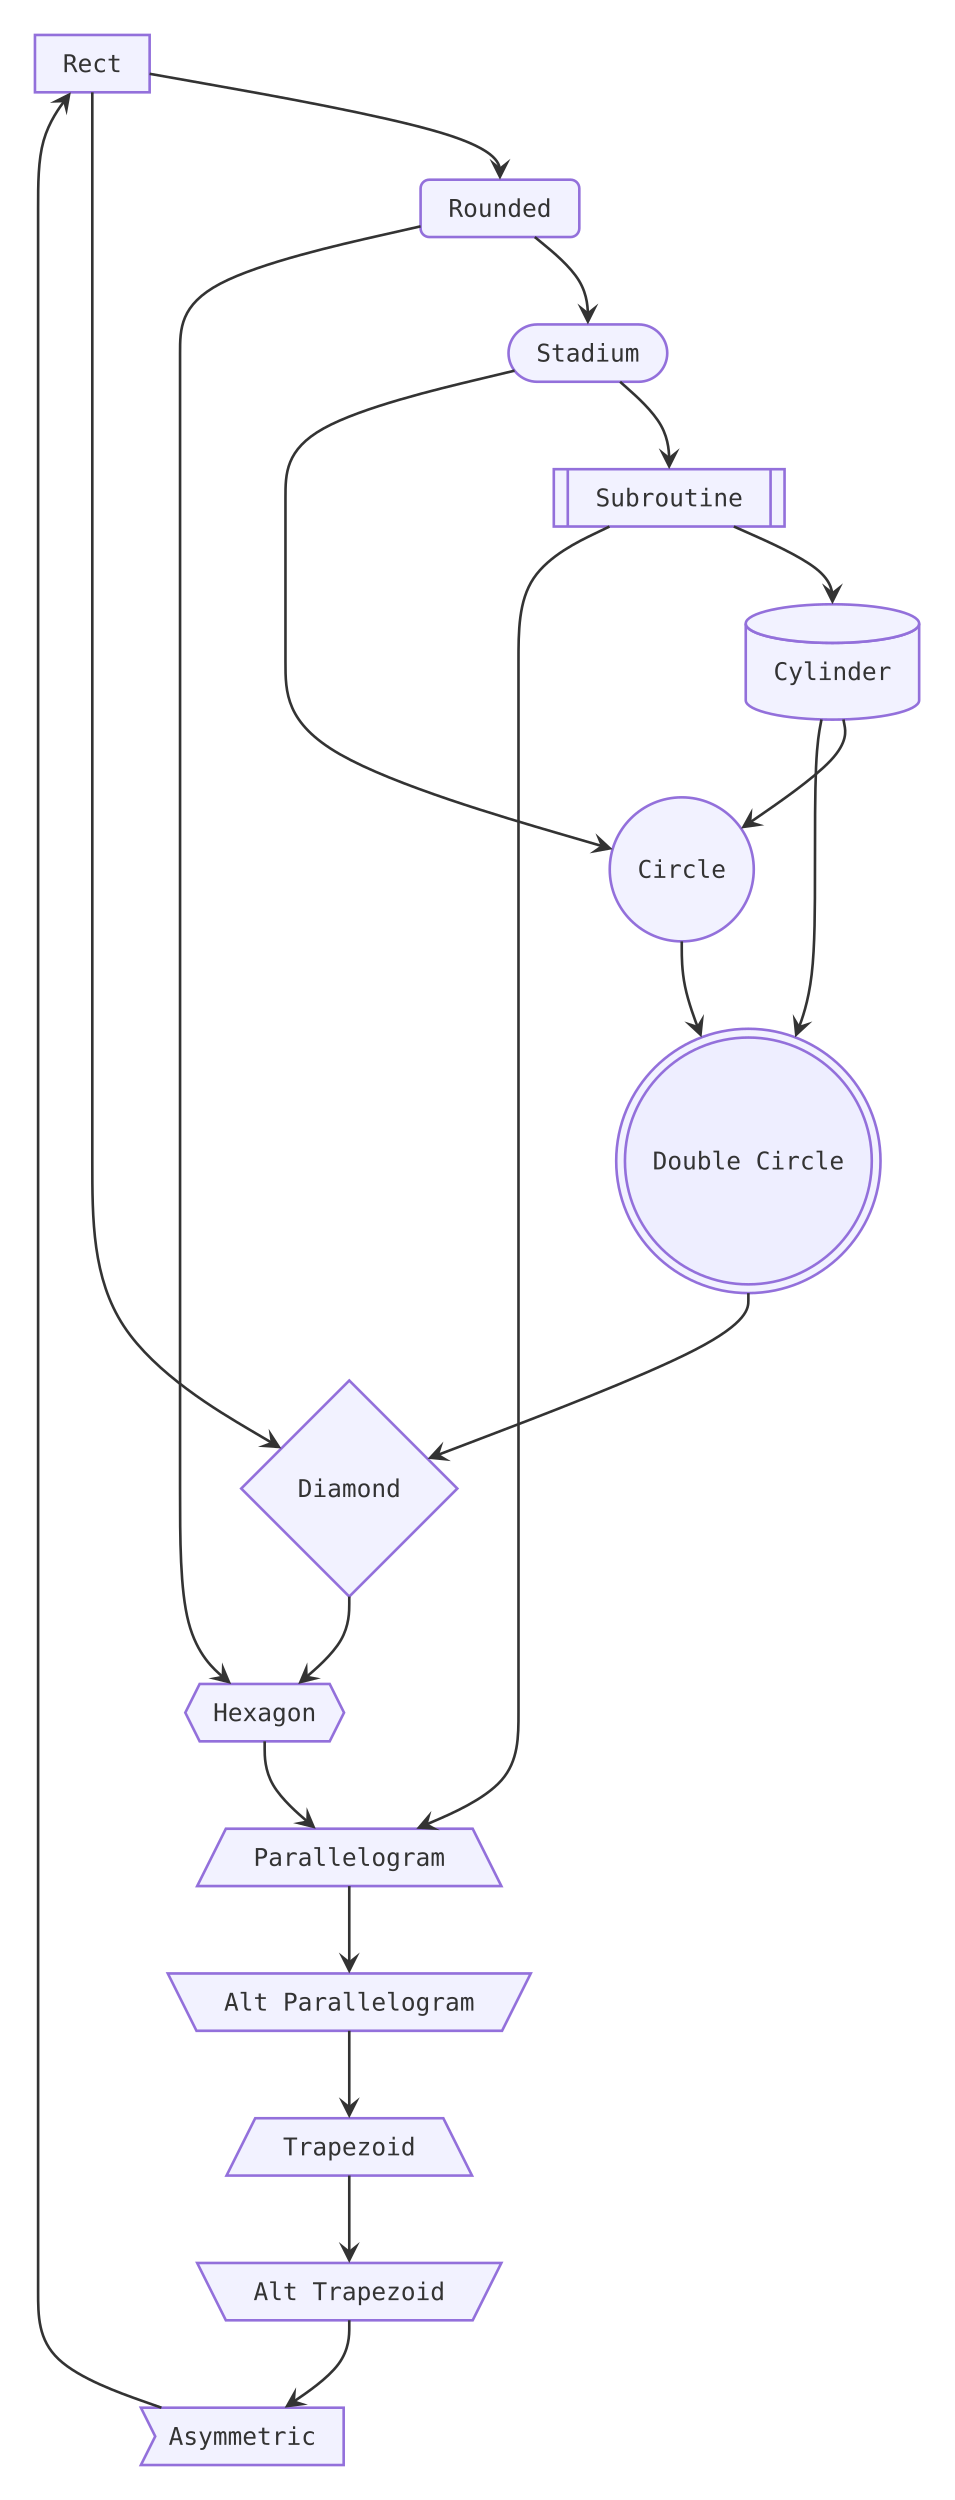
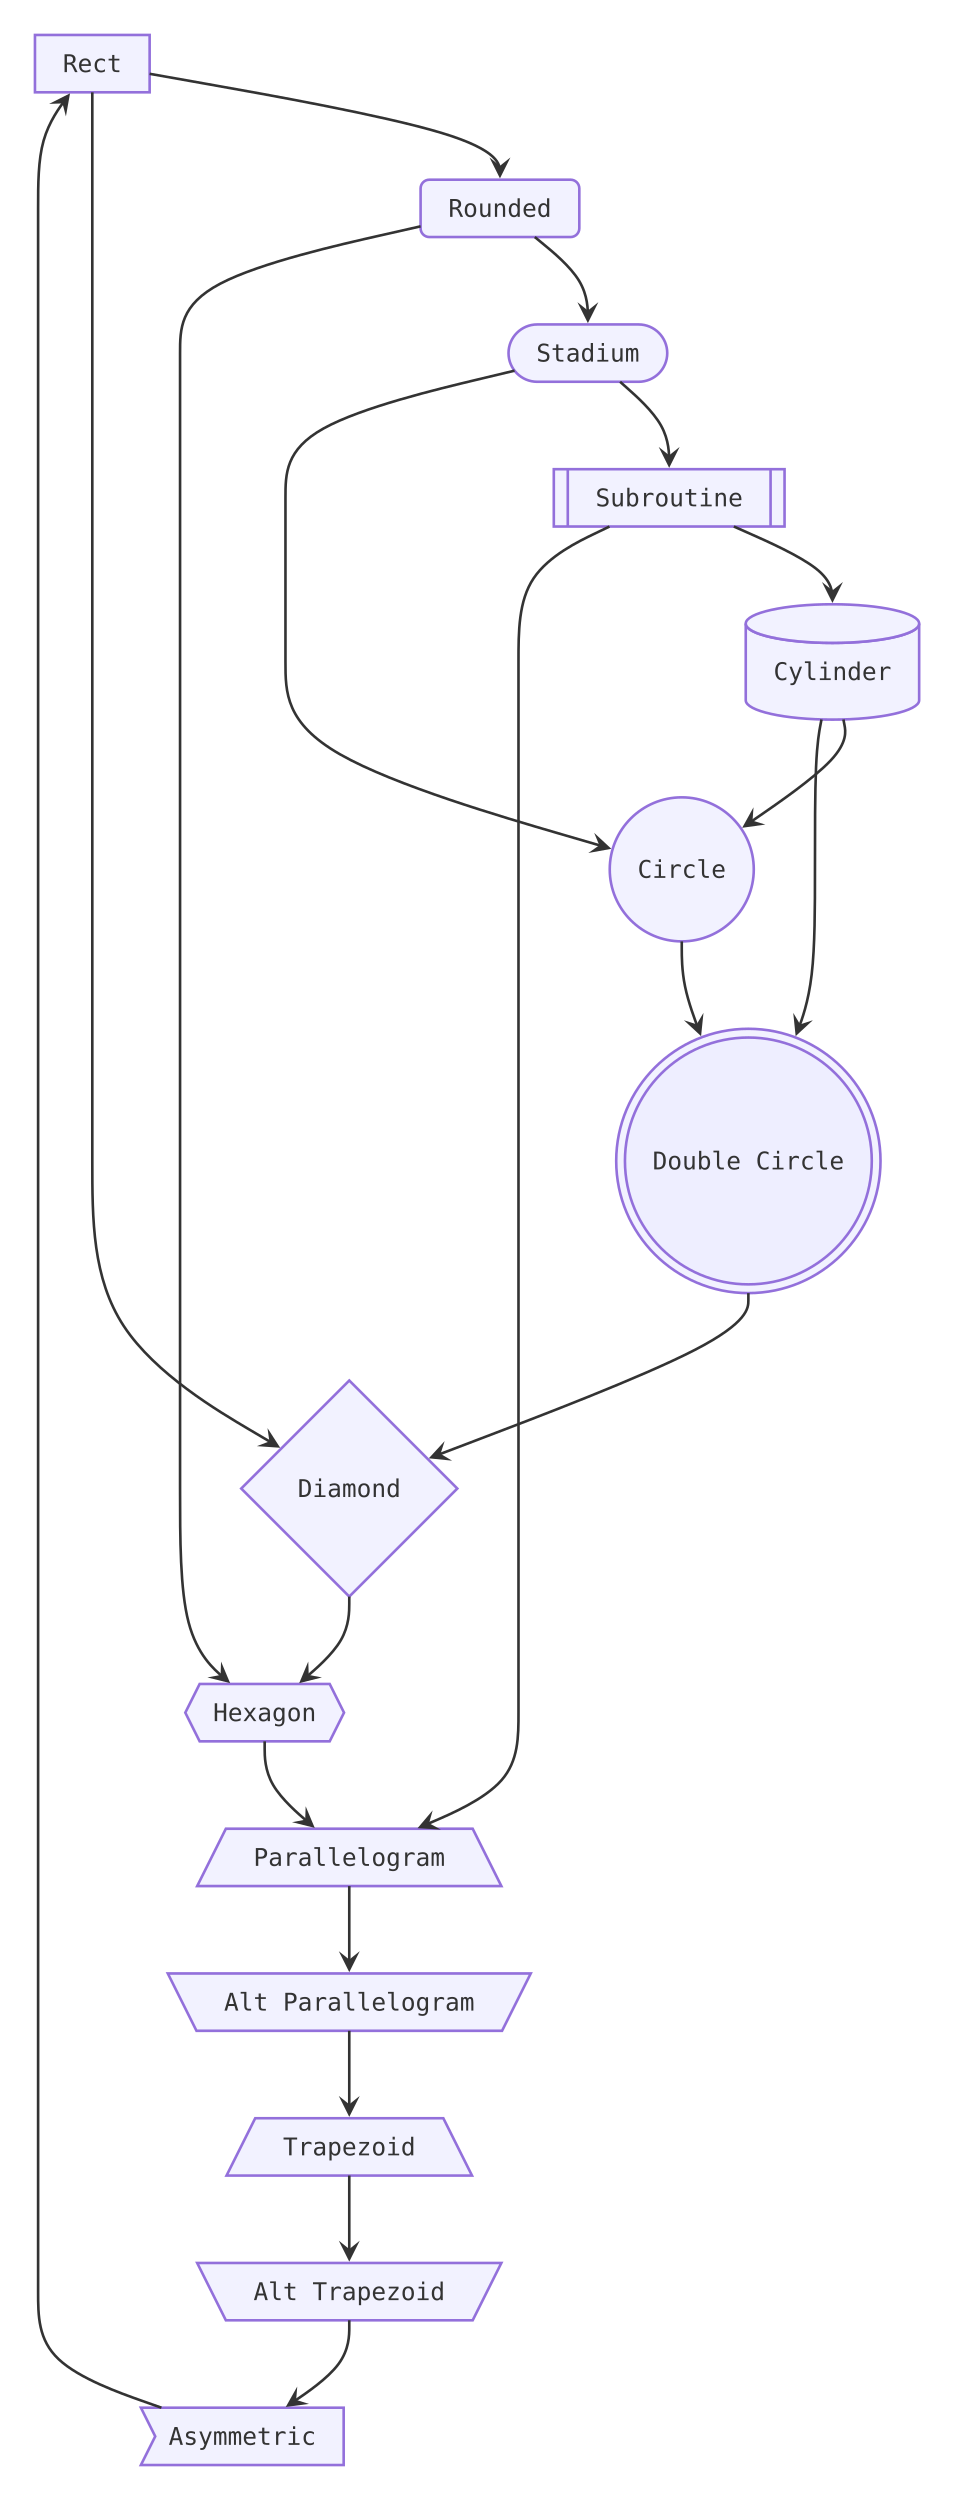
<svg xmlns="http://www.w3.org/2000/svg" viewBox="0 0 545.8 1430.12" width="545.8" height="1430.12">
  <defs>
    <marker id="arrow-point" viewBox="0 0 10 10" refX="8" refY="5" markerWidth="8" markerHeight="8" orient="auto-start-reverse">
      <path d="M10 5 L0 10 L4 5 L0 0 Z" fill="#333333" />
    </marker>
  </defs>
  <g transform="translate(20, 20)">
    <rect x="0" y="0" width="65.6" height="32.8" fill="#ececffb2" stroke="#9370db" stroke-width="1.5" />
    <text x="32.8" y="16.4" text-anchor="middle" dominant-baseline="central" font-size="14px" font-family="'Intel One Mono', 'SF Mono', 'Cascadia Code', 'JetBrains Mono', 'Fira Code', 'Consolas', 'Menlo', monospace" fill="#333333">Rect</text>
    <rect x="220.6" y="82.8" width="90.8" height="32.8" rx="5" ry="5" fill="#ececffb2" stroke="#9370db" stroke-width="1.5" />
    <text x="266" y="99.2" text-anchor="middle" dominant-baseline="central" font-size="14px" font-family="'Intel One Mono', 'SF Mono', 'Cascadia Code', 'JetBrains Mono', 'Fira Code', 'Consolas', 'Menlo', monospace" fill="#333333">Rounded</text>
    <rect x="270.9" y="165.6" width="90.8" height="32.8" rx="16.4" ry="16.4" fill="#ececffb2" stroke="#9370db" stroke-width="1.5" />
    <text x="316.3" y="182" text-anchor="middle" dominant-baseline="central" font-size="14px" font-family="'Intel One Mono', 'SF Mono', 'Cascadia Code', 'JetBrains Mono', 'Fira Code', 'Consolas', 'Menlo', monospace" fill="#333333">Stadium</text>
    <rect x="296.8" y="248.4" width="132" height="32.8" fill="#ececffb2" stroke="#9370db" stroke-width="1.5" />
    <path d="M304.8 248.4 L304.8 281.2" fill="none" stroke="#9370db" stroke-width="1.5" />
    <path d="M420.8 248.4 L420.8 281.2" fill="none" stroke="#9370db" stroke-width="1.5" />
    <text x="362.8" y="264.8" text-anchor="middle" dominant-baseline="central" font-size="14px" font-family="'Intel One Mono', 'SF Mono', 'Cascadia Code', 'JetBrains Mono', 'Fira Code', 'Consolas', 'Menlo', monospace" fill="#333333">Subroutine</text>
    <path d="M406.6 336.73 L406.6 380.59 A49.6 11.06 0 0 0 505.8 380.59 L505.8 336.73 A49.6 11.06 0 0 1 406.6 336.73" fill="#ececffb2" stroke="#9370db" stroke-width="1.5" />
    <path d="M406.6 336.73 A49.6 11.06 0 0 1 505.8 336.73 A49.6 11.06 0 0 1 406.6 336.73" fill="#ececffb2" stroke="#9370db" stroke-width="1.5" />
    <text x="456.2" y="364.19" text-anchor="middle" dominant-baseline="central" font-size="14px" font-family="'Intel One Mono', 'SF Mono', 'Cascadia Code', 'JetBrains Mono', 'Fira Code', 'Consolas', 'Menlo', monospace" fill="#333333">Cylinder</text>
    <circle cx="370" cy="477.32" r="41.2" fill="#ececffb2" stroke="#9370db" stroke-width="1.5" />
    <text x="370" y="477.32" text-anchor="middle" dominant-baseline="central" font-size="14px" font-family="'Intel One Mono', 'SF Mono', 'Cascadia Code', 'JetBrains Mono', 'Fira Code', 'Consolas', 'Menlo', monospace" fill="#333333">Circle</text>
    <circle cx="408.1" cy="644.12" r="75.6" fill="#ececffb2" stroke="#9370db" stroke-width="1.5" />
    <circle cx="408.1" cy="644.12" r="70.6" fill="#ececffb2" stroke="#9370db" stroke-width="1.5" />
    <text x="408.1" y="644.12" text-anchor="middle" dominant-baseline="central" font-size="14px" font-family="'Intel One Mono', 'SF Mono', 'Cascadia Code', 'JetBrains Mono', 'Fira Code', 'Consolas', 'Menlo', monospace" fill="#333333">Double Circle</text>
    <polygon points="179.8,769.72 241.6,831.52 179.8,893.32 118,831.52" fill="#ececffb2" stroke="#9370db" stroke-width="1.5" />
    <text x="179.8" y="831.52" text-anchor="middle" dominant-baseline="central" font-size="14px" font-family="'Intel One Mono', 'SF Mono', 'Cascadia Code', 'JetBrains Mono', 'Fira Code', 'Consolas', 'Menlo', monospace" fill="#333333">Diamond</text>
    <polygon points="94.2,943.32 168.6,943.32 176.8,959.72 168.6,976.12 94.2,976.12 86,959.72" fill="#ececffb2" stroke="#9370db" stroke-width="1.5" />
    <text x="131.4" y="959.72" text-anchor="middle" dominant-baseline="central" font-size="14px" font-family="'Intel One Mono', 'SF Mono', 'Cascadia Code', 'JetBrains Mono', 'Fira Code', 'Consolas', 'Menlo', monospace" fill="#333333">Hexagon</text>
    <polygon points="109.2,1026.12 250.4,1026.12 266.8,1058.92 92.8,1058.92" fill="#ececffb2" stroke="#9370db" stroke-width="1.5" />
    <text x="179.8" y="1042.52" text-anchor="middle" dominant-baseline="central" font-size="14px" font-family="'Intel One Mono', 'SF Mono', 'Cascadia Code', 'JetBrains Mono', 'Fira Code', 'Consolas', 'Menlo', monospace" fill="#333333">Parallelogram</text>
    <polygon points="76,1108.92 283.6,1108.92 267.2,1141.72 92.4,1141.72" fill="#ececffb2" stroke="#9370db" stroke-width="1.5" />
    <text x="179.8" y="1125.32" text-anchor="middle" dominant-baseline="central" font-size="14px" font-family="'Intel One Mono', 'SF Mono', 'Cascadia Code', 'JetBrains Mono', 'Fira Code', 'Consolas', 'Menlo', monospace" fill="#333333">Alt Parallelogram</text>
    <polygon points="126,1191.72 233.6,1191.72 250,1224.52 109.6,1224.52" fill="#ececffb2" stroke="#9370db" stroke-width="1.5" />
    <text x="179.8" y="1208.12" text-anchor="middle" dominant-baseline="central" font-size="14px" font-family="'Intel One Mono', 'SF Mono', 'Cascadia Code', 'JetBrains Mono', 'Fira Code', 'Consolas', 'Menlo', monospace" fill="#333333">Trapezoid</text>
    <polygon points="92.8,1274.52 266.8,1274.52 250.4,1307.32 109.2,1307.32" fill="#ececffb2" stroke="#9370db" stroke-width="1.5" />
    <text x="179.8" y="1290.92" text-anchor="middle" dominant-baseline="central" font-size="14px" font-family="'Intel One Mono', 'SF Mono', 'Cascadia Code', 'JetBrains Mono', 'Fira Code', 'Consolas', 'Menlo', monospace" fill="#333333">Alt Trapezoid</text>
    <polygon points="60.6,1357.32 176.6,1357.32 176.6,1390.12 60.6,1390.12 68.8,1373.72" fill="#ececffb2" stroke="#9370db" stroke-width="1.5" />
    <text x="118.6" y="1373.72" text-anchor="middle" dominant-baseline="central" font-size="14px" font-family="'Intel One Mono', 'SF Mono', 'Cascadia Code', 'JetBrains Mono', 'Fira Code', 'Consolas', 'Menlo', monospace" fill="#333333">Asymmetric</text>
-     <path d="M65.6 22.22 L99 28.15 C132.4 34.08 199.2 45.94 232.6 56.04 C266 66.13 266 74.47 266 78.63 L266 80.4" fill="none" stroke="#333333" stroke-width="1.5" marker-end="url(#arrow-point)" />
-     <path d="M285.93 115.6 L290.99 119.77 C296.05 123.93 306.18 132.27 311.24 140.6 C316.3 148.93 316.3 157.27 316.3 161.43 L316.3 163.2" fill="none" stroke="#333333" stroke-width="1.5" marker-end="url(#arrow-point)" />
-     <path d="M334.72 198.4 L339.4 202.57 C344.08 206.73 353.44 215.07 358.12 223.4 C362.8 231.73 362.8 240.07 362.8 244.23 L362.8 246" fill="none" stroke="#333333" stroke-width="1.5" marker-end="url(#arrow-point)" />
-     <path d="M399.8 281.2 L409.2 285.37 C418.6 289.53 437.4 297.87 446.8 305.28 C456.2 312.69 456.2 319.18 456.2 322.42 L456.2 323.27" fill="none" stroke="#333333" stroke-width="1.5" marker-end="url(#arrow-point)" />
-     <path d="M462.47 391.57 L463.09 394.82 C463.71 398.08 464.96 404.6 455.2 415 C445.45 425.4 424.69 439.69 414.32 446.83 L405.92 452.61" fill="none" stroke="#333333" stroke-width="1.5" marker-end="url(#arrow-point)" />
-     <path d="M370 518.52 L370 522.69 C370 526.86 370 535.19 371.89 544.34 C373.77 553.49 377.55 563.46 379.44 568.44 L380.47 571.18" fill="none" stroke="#333333" stroke-width="1.5" marker-end="url(#arrow-point)" />
-     <path d="M408.1 719.72 L408.1 723.89 C408.1 728.06 408.1 736.39 377.51 752.19 C346.93 767.98 285.75 791.24 255.16 802.87 L226.82 813.65" fill="none" stroke="#333333" stroke-width="1.5" marker-end="url(#arrow-point)" />
-     <path d="M179.8 893.32 L179.8 897.49 C179.8 901.66 179.8 909.99 174.93 918.32 C170.06 926.66 160.32 934.99 155.44 939.16 L152.4 941.76" fill="none" stroke="#333333" stroke-width="1.5" marker-end="url(#arrow-point)" />
-     <path d="M131.4 976.12 L131.4 980.29 C131.4 984.46 131.4 992.79 136.27 1001.12 C141.14 1009.46 150.88 1017.79 155.76 1021.96 L158.8 1024.56" fill="none" stroke="#333333" stroke-width="1.5" marker-end="url(#arrow-point)" />
-     <path d="M179.8 1058.92 L179.8 1063.09 C179.8 1067.26 179.8 1075.59 179.8 1083.92 C179.8 1092.26 179.8 1100.59 179.8 1104.76 L179.8 1106.52" fill="none" stroke="#333333" stroke-width="1.5" marker-end="url(#arrow-point)" />
-     <path d="M179.8 1141.72 L179.8 1145.89 C179.8 1150.06 179.8 1158.39 179.8 1166.72 C179.8 1175.06 179.8 1183.39 179.8 1187.56 L179.8 1189.32" fill="none" stroke="#333333" stroke-width="1.5" marker-end="url(#arrow-point)" />
-     <path d="M179.8 1224.52 L179.8 1228.69 C179.8 1232.86 179.8 1241.19 179.8 1249.52 C179.8 1257.86 179.8 1266.19 179.8 1270.36 L179.8 1272.12" fill="none" stroke="#333333" stroke-width="1.5" marker-end="url(#arrow-point)" />
-     <path d="M179.8 1307.32 L179.8 1311.49 C179.8 1315.66 179.8 1323.99 173.64 1332.32 C167.48 1340.66 155.16 1348.99 149 1353.16 L144.83 1355.98" fill="none" stroke="#333333" stroke-width="1.5" marker-end="url(#arrow-point)" />
-     <path d="M32.8 32.8 L32.8 36.97 C32.8 41.13 32.8 49.47 32.8 60.53 C32.8 71.6 32.8 85.4 32.8 99.2 C32.8 113 32.8 126.8 32.8 140.6 C32.8 154.4 32.8 168.2 32.8 182 C32.8 195.8 32.8 209.6 32.8 223.4 C32.8 237.2 32.8 251 32.8 264.8 C32.8 278.6 32.8 292.4 32.8 308.04 C32.8 323.69 32.8 341.17 32.8 358.66 C32.8 376.15 32.8 393.64 32.8 413.41 C32.8 433.19 32.8 455.26 32.8 477.32 C32.8 499.39 32.8 521.46 32.8 549.26 C32.8 577.06 32.8 610.59 32.8 644.12 C32.8 677.66 32.8 711.19 50.82 738.6 C68.85 766.01 104.9 787.29 122.92 797.94 L138.88 807.36" fill="none" stroke="#333333" stroke-width="1.5" marker-end="url(#arrow-point)" />
-     <path d="M220.6 109.47 L197.67 114.66 C174.73 119.85 128.87 130.22 105.93 142.31 C83 154.4 83 168.2 83 182 C83 195.8 83 209.6 83 223.4 C83 237.2 83 251 83 264.8 C83 278.6 83 292.4 83 308.04 C83 323.69 83 341.17 83 358.66 C83 376.15 83 393.64 83 413.41 C83 433.19 83 455.26 83 477.32 C83 499.39 83 521.46 83 549.26 C83 577.06 83 610.59 83 644.12 C83 677.66 83 711.19 83 742.42 C83 773.66 83 802.59 83 831.52 C83 860.46 83 889.39 87.87 908.02 C92.74 926.66 102.48 934.99 107.36 939.16 L110.4 941.76" fill="none" stroke="#333333" stroke-width="1.5" marker-end="url(#arrow-point)" />
-     <path d="M274.33 192.04 L252.5 197.27 C230.66 202.5 186.98 212.95 165.14 225.07 C143.3 237.2 143.3 251 143.3 264.8 C143.3 278.6 143.3 292.4 143.3 308.04 C143.3 323.69 143.3 341.17 143.3 358.66 C143.3 376.15 143.3 393.64 174.49 411.49 C205.68 429.34 268.07 447.56 299.26 456.67 L328.15 465.1" fill="none" stroke="#333333" stroke-width="1.5" marker-end="url(#arrow-point)" />
-     <path d="M328.65 281.2 L319.98 285.37 C311.3 289.53 293.95 297.87 285.28 310.78 C276.6 323.69 276.6 341.17 276.6 358.66 C276.6 376.15 276.6 393.64 276.6 413.41 C276.6 433.19 276.6 455.26 276.6 477.32 C276.6 499.39 276.6 521.46 276.6 549.26 C276.6 577.06 276.6 610.59 276.6 644.12 C276.6 677.66 276.6 711.19 276.6 742.42 C276.6 773.66 276.6 802.59 276.6 831.52 C276.6 860.46 276.6 889.39 276.6 910.76 C276.6 932.12 276.6 945.92 276.6 959.72 C276.6 973.52 276.6 987.32 266.86 998.39 C257.12 1009.46 237.63 1017.79 227.89 1021.96 L220.35 1025.18" fill="none" stroke="#333333" stroke-width="1.5" marker-end="url(#arrow-point)" />
-     <path d="M449.93 391.57 L449.31 394.82 C448.69 398.08 447.44 404.6 446.82 418.9 C446.2 433.19 446.2 455.26 446.2 477.32 C446.2 499.39 446.2 521.46 444.31 537.47 C442.43 553.49 438.65 563.46 436.76 568.44 L435.73 571.18" fill="none" stroke="#333333" stroke-width="1.5" marker-end="url(#arrow-point)" />
-     <path d="M72.33 1357.32 L60.58 1353.16 C48.82 1348.99 25.31 1340.66 13.56 1329.59 C1.8 1318.52 1.8 1304.72 1.8 1290.92 C1.8 1277.12 1.8 1263.32 1.8 1249.52 C1.8 1235.72 1.8 1221.92 1.8 1208.12 C1.8 1194.32 1.8 1180.52 1.8 1166.72 C1.8 1152.92 1.8 1139.12 1.8 1125.32 C1.8 1111.52 1.8 1097.72 1.8 1083.92 C1.8 1070.12 1.8 1056.32 1.8 1042.52 C1.8 1028.72 1.8 1014.92 1.8 1001.12 C1.8 987.32 1.8 973.52 1.8 959.72 C1.8 945.92 1.8 932.12 1.8 910.76 C1.8 889.39 1.8 860.46 1.8 831.52 C1.8 802.59 1.8 773.66 1.8 742.42 C1.8 711.19 1.8 677.66 1.8 644.12 C1.8 610.59 1.8 577.06 1.8 549.26 C1.8 521.46 1.8 499.39 1.8 477.32 C1.8 455.26 1.8 433.19 1.8 413.41 C1.8 393.64 1.8 376.15 1.8 358.66 C1.8 341.17 1.8 323.69 1.8 308.04 C1.8 292.4 1.8 278.6 1.8 264.8 C1.8 251 1.8 237.2 1.8 223.4 C1.8 209.6 1.8 195.8 1.8 182 C1.8 168.2 1.8 154.4 1.8 140.6 C1.8 126.8 1.8 113 1.8 99.2 C1.8 85.4 1.8 71.6 4.92 60.53 C8.04 49.47 14.28 41.13 17.4 36.97 L19.08 34.72" fill="none" stroke="#333333" stroke-width="1.5" marker-end="url(#arrow-point)" />
+     <path d="M65.6 22.22 L99 28.15 C132.4 34.08 199.2 45.94 232.6 56.04 C266 66.13 266 74.47 266 78.63 L266 79.65" fill="none" stroke="#333333" stroke-width="1.5" marker-end="url(#arrow-point)" />
+     <path d="M285.93 115.6 L290.99 119.77 C296.05 123.93 306.18 132.27 311.24 140.6 C316.3 148.93 316.3 157.27 316.3 161.43 L316.3 162.45" fill="none" stroke="#333333" stroke-width="1.5" marker-end="url(#arrow-point)" />
+     <path d="M334.72 198.4 L339.4 202.57 C344.08 206.73 353.44 215.07 358.12 223.4 C362.8 231.73 362.8 240.07 362.8 244.23 L362.8 245.25" fill="none" stroke="#333333" stroke-width="1.5" marker-end="url(#arrow-point)" />
+     <path d="M399.8 281.2 L409.2 285.37 C418.6 289.53 437.4 297.87 446.8 305.28 C456.2 312.69 456.2 319.18 456.2 322.42 L456.2 322.52" fill="none" stroke="#333333" stroke-width="1.5" marker-end="url(#arrow-point)" />
+     <path d="M462.47 391.57 L463.09 394.82 C463.71 398.08 464.96 404.6 455.2 415 C445.45 425.4 424.69 439.69 414.32 446.83 L406.54 452.18" fill="none" stroke="#333333" stroke-width="1.5" marker-end="url(#arrow-point)" />
+     <path d="M370 518.52 L370 522.69 C370 526.86 370 535.19 371.89 544.34 C373.77 553.49 377.55 563.46 379.44 568.44 L380.21 570.48" fill="none" stroke="#333333" stroke-width="1.5" marker-end="url(#arrow-point)" />
+     <path d="M408.1 719.72 L408.1 723.89 C408.1 728.06 408.1 736.39 377.51 752.19 C346.93 767.98 285.75 791.24 255.16 802.87 L227.52 813.38" fill="none" stroke="#333333" stroke-width="1.5" marker-end="url(#arrow-point)" />
+     <path d="M179.8 893.32 L179.8 897.49 C179.8 901.66 179.8 909.99 174.93 918.32 C170.06 926.66 160.32 934.99 155.44 939.16 L152.97 941.28" fill="none" stroke="#333333" stroke-width="1.5" marker-end="url(#arrow-point)" />
+     <path d="M131.4 976.12 L131.4 980.29 C131.4 984.46 131.4 992.79 136.27 1001.12 C141.14 1009.46 150.88 1017.79 155.76 1021.96 L158.23 1024.08" fill="none" stroke="#333333" stroke-width="1.5" marker-end="url(#arrow-point)" />
+     <path d="M179.8 1058.92 L179.8 1063.09 C179.8 1067.26 179.8 1075.59 179.8 1083.92 C179.8 1092.26 179.8 1100.59 179.8 1104.76 L179.8 1105.77" fill="none" stroke="#333333" stroke-width="1.5" marker-end="url(#arrow-point)" />
+     <path d="M179.8 1141.72 L179.8 1145.89 C179.8 1150.06 179.8 1158.39 179.8 1166.72 C179.8 1175.06 179.8 1183.39 179.8 1187.56 L179.8 1188.57" fill="none" stroke="#333333" stroke-width="1.5" marker-end="url(#arrow-point)" />
+     <path d="M179.8 1224.52 L179.8 1228.69 C179.8 1232.86 179.8 1241.19 179.8 1249.52 C179.8 1257.86 179.8 1266.19 179.8 1270.36 L179.8 1271.37" fill="none" stroke="#333333" stroke-width="1.5" marker-end="url(#arrow-point)" />
+     <path d="M179.8 1307.32 L179.8 1311.49 C179.8 1315.66 179.8 1323.99 173.64 1332.32 C167.48 1340.66 155.16 1348.99 149 1353.16 L145.45 1355.56" fill="none" stroke="#333333" stroke-width="1.5" marker-end="url(#arrow-point)" />
+     <path d="M32.8 32.8 L32.8 36.97 C32.8 41.13 32.8 49.47 32.8 60.53 C32.8 71.6 32.8 85.4 32.8 99.2 C32.8 113 32.8 126.8 32.8 140.6 C32.8 154.4 32.8 168.2 32.8 182 C32.8 195.8 32.8 209.6 32.8 223.4 C32.8 237.2 32.8 251 32.8 264.8 C32.8 278.6 32.8 292.4 32.8 308.04 C32.8 323.69 32.8 341.17 32.8 358.66 C32.8 376.15 32.8 393.64 32.8 413.41 C32.8 433.19 32.8 455.26 32.8 477.32 C32.8 499.39 32.8 521.46 32.8 549.26 C32.8 577.06 32.8 610.59 32.8 644.12 C32.8 677.66 32.8 711.19 50.82 738.6 C68.85 766.01 104.9 787.29 122.92 797.94 L138.23 806.98" fill="none" stroke="#333333" stroke-width="1.5" marker-end="url(#arrow-point)" />
+     <path d="M220.6 109.47 L197.67 114.66 C174.73 119.85 128.87 130.22 105.93 142.31 C83 154.4 83 168.2 83 182 C83 195.8 83 209.6 83 223.4 C83 237.2 83 251 83 264.8 C83 278.6 83 292.4 83 308.04 C83 323.69 83 341.17 83 358.66 C83 376.15 83 393.64 83 413.41 C83 433.19 83 455.26 83 477.32 C83 499.39 83 521.46 83 549.26 C83 577.06 83 610.59 83 644.12 C83 677.66 83 711.19 83 742.42 C83 773.66 83 802.59 83 831.52 C83 860.46 83 889.39 87.87 908.02 C92.74 926.66 102.48 934.99 107.36 939.16 L109.83 941.28" fill="none" stroke="#333333" stroke-width="1.5" marker-end="url(#arrow-point)" />
+     <path d="M274.33 192.04 L252.5 197.27 C230.66 202.5 186.98 212.95 165.14 225.07 C143.3 237.2 143.3 251 143.3 264.8 C143.3 278.6 143.3 292.4 143.3 308.04 C143.3 323.69 143.3 341.17 143.3 358.66 C143.3 376.15 143.3 393.64 174.49 411.49 C205.68 429.34 268.07 447.56 299.26 456.67 L327.43 464.89" fill="none" stroke="#333333" stroke-width="1.5" marker-end="url(#arrow-point)" />
+     <path d="M328.65 281.2 L319.98 285.37 C311.3 289.53 293.95 297.87 285.28 310.78 C276.6 323.69 276.6 341.17 276.6 358.66 C276.6 376.15 276.6 393.64 276.6 413.41 C276.6 433.19 276.6 455.26 276.6 477.32 C276.6 499.39 276.6 521.46 276.6 549.26 C276.6 577.06 276.6 610.59 276.6 644.12 C276.6 677.66 276.6 711.19 276.6 742.42 C276.6 773.66 276.6 802.59 276.6 831.52 C276.6 860.46 276.6 889.39 276.6 910.76 C276.6 932.12 276.6 945.92 276.6 959.72 C276.6 973.52 276.6 987.32 266.86 998.39 C257.12 1009.46 237.63 1017.79 227.89 1021.96 L221.04 1024.88" fill="none" stroke="#333333" stroke-width="1.5" marker-end="url(#arrow-point)" />
+     <path d="M449.93 391.57 L449.31 394.82 C448.69 398.08 447.44 404.6 446.82 418.9 C446.2 433.19 446.2 455.26 446.2 477.32 C446.2 499.39 446.2 521.46 444.31 537.47 C442.43 553.49 438.65 563.46 436.76 568.44 L435.99 570.48" fill="none" stroke="#333333" stroke-width="1.5" marker-end="url(#arrow-point)" />
+     <path d="M72.33 1357.32 L60.58 1353.16 C48.82 1348.99 25.31 1340.66 13.56 1329.59 C1.8 1318.52 1.8 1304.72 1.8 1290.92 C1.8 1277.12 1.8 1263.32 1.8 1249.52 C1.8 1235.72 1.8 1221.92 1.8 1208.12 C1.8 1194.32 1.8 1180.52 1.8 1166.72 C1.8 1152.92 1.8 1139.12 1.8 1125.32 C1.8 1111.52 1.8 1097.72 1.8 1083.92 C1.8 1070.12 1.8 1056.32 1.8 1042.52 C1.8 1028.72 1.8 1014.92 1.8 1001.12 C1.8 987.32 1.8 973.52 1.8 959.72 C1.8 945.92 1.8 932.12 1.8 910.76 C1.8 889.39 1.8 860.46 1.8 831.52 C1.8 802.59 1.8 773.66 1.8 742.42 C1.8 711.19 1.8 677.66 1.8 644.12 C1.8 610.59 1.8 577.06 1.8 549.26 C1.8 521.46 1.8 499.39 1.8 477.32 C1.8 455.26 1.8 433.19 1.8 413.41 C1.8 393.64 1.8 376.15 1.8 358.66 C1.8 341.17 1.8 323.69 1.8 308.04 C1.8 292.4 1.8 278.6 1.8 264.8 C1.8 251 1.8 237.2 1.8 223.4 C1.8 209.6 1.8 195.8 1.8 182 C1.8 168.2 1.8 154.4 1.8 140.6 C1.8 126.8 1.8 113 1.8 99.2 C1.8 85.4 1.8 71.6 4.92 60.53 C8.04 49.47 14.28 41.13 17.4 36.97 L18.63 35.32" fill="none" stroke="#333333" stroke-width="1.5" marker-end="url(#arrow-point)" />
  </g>
</svg>
